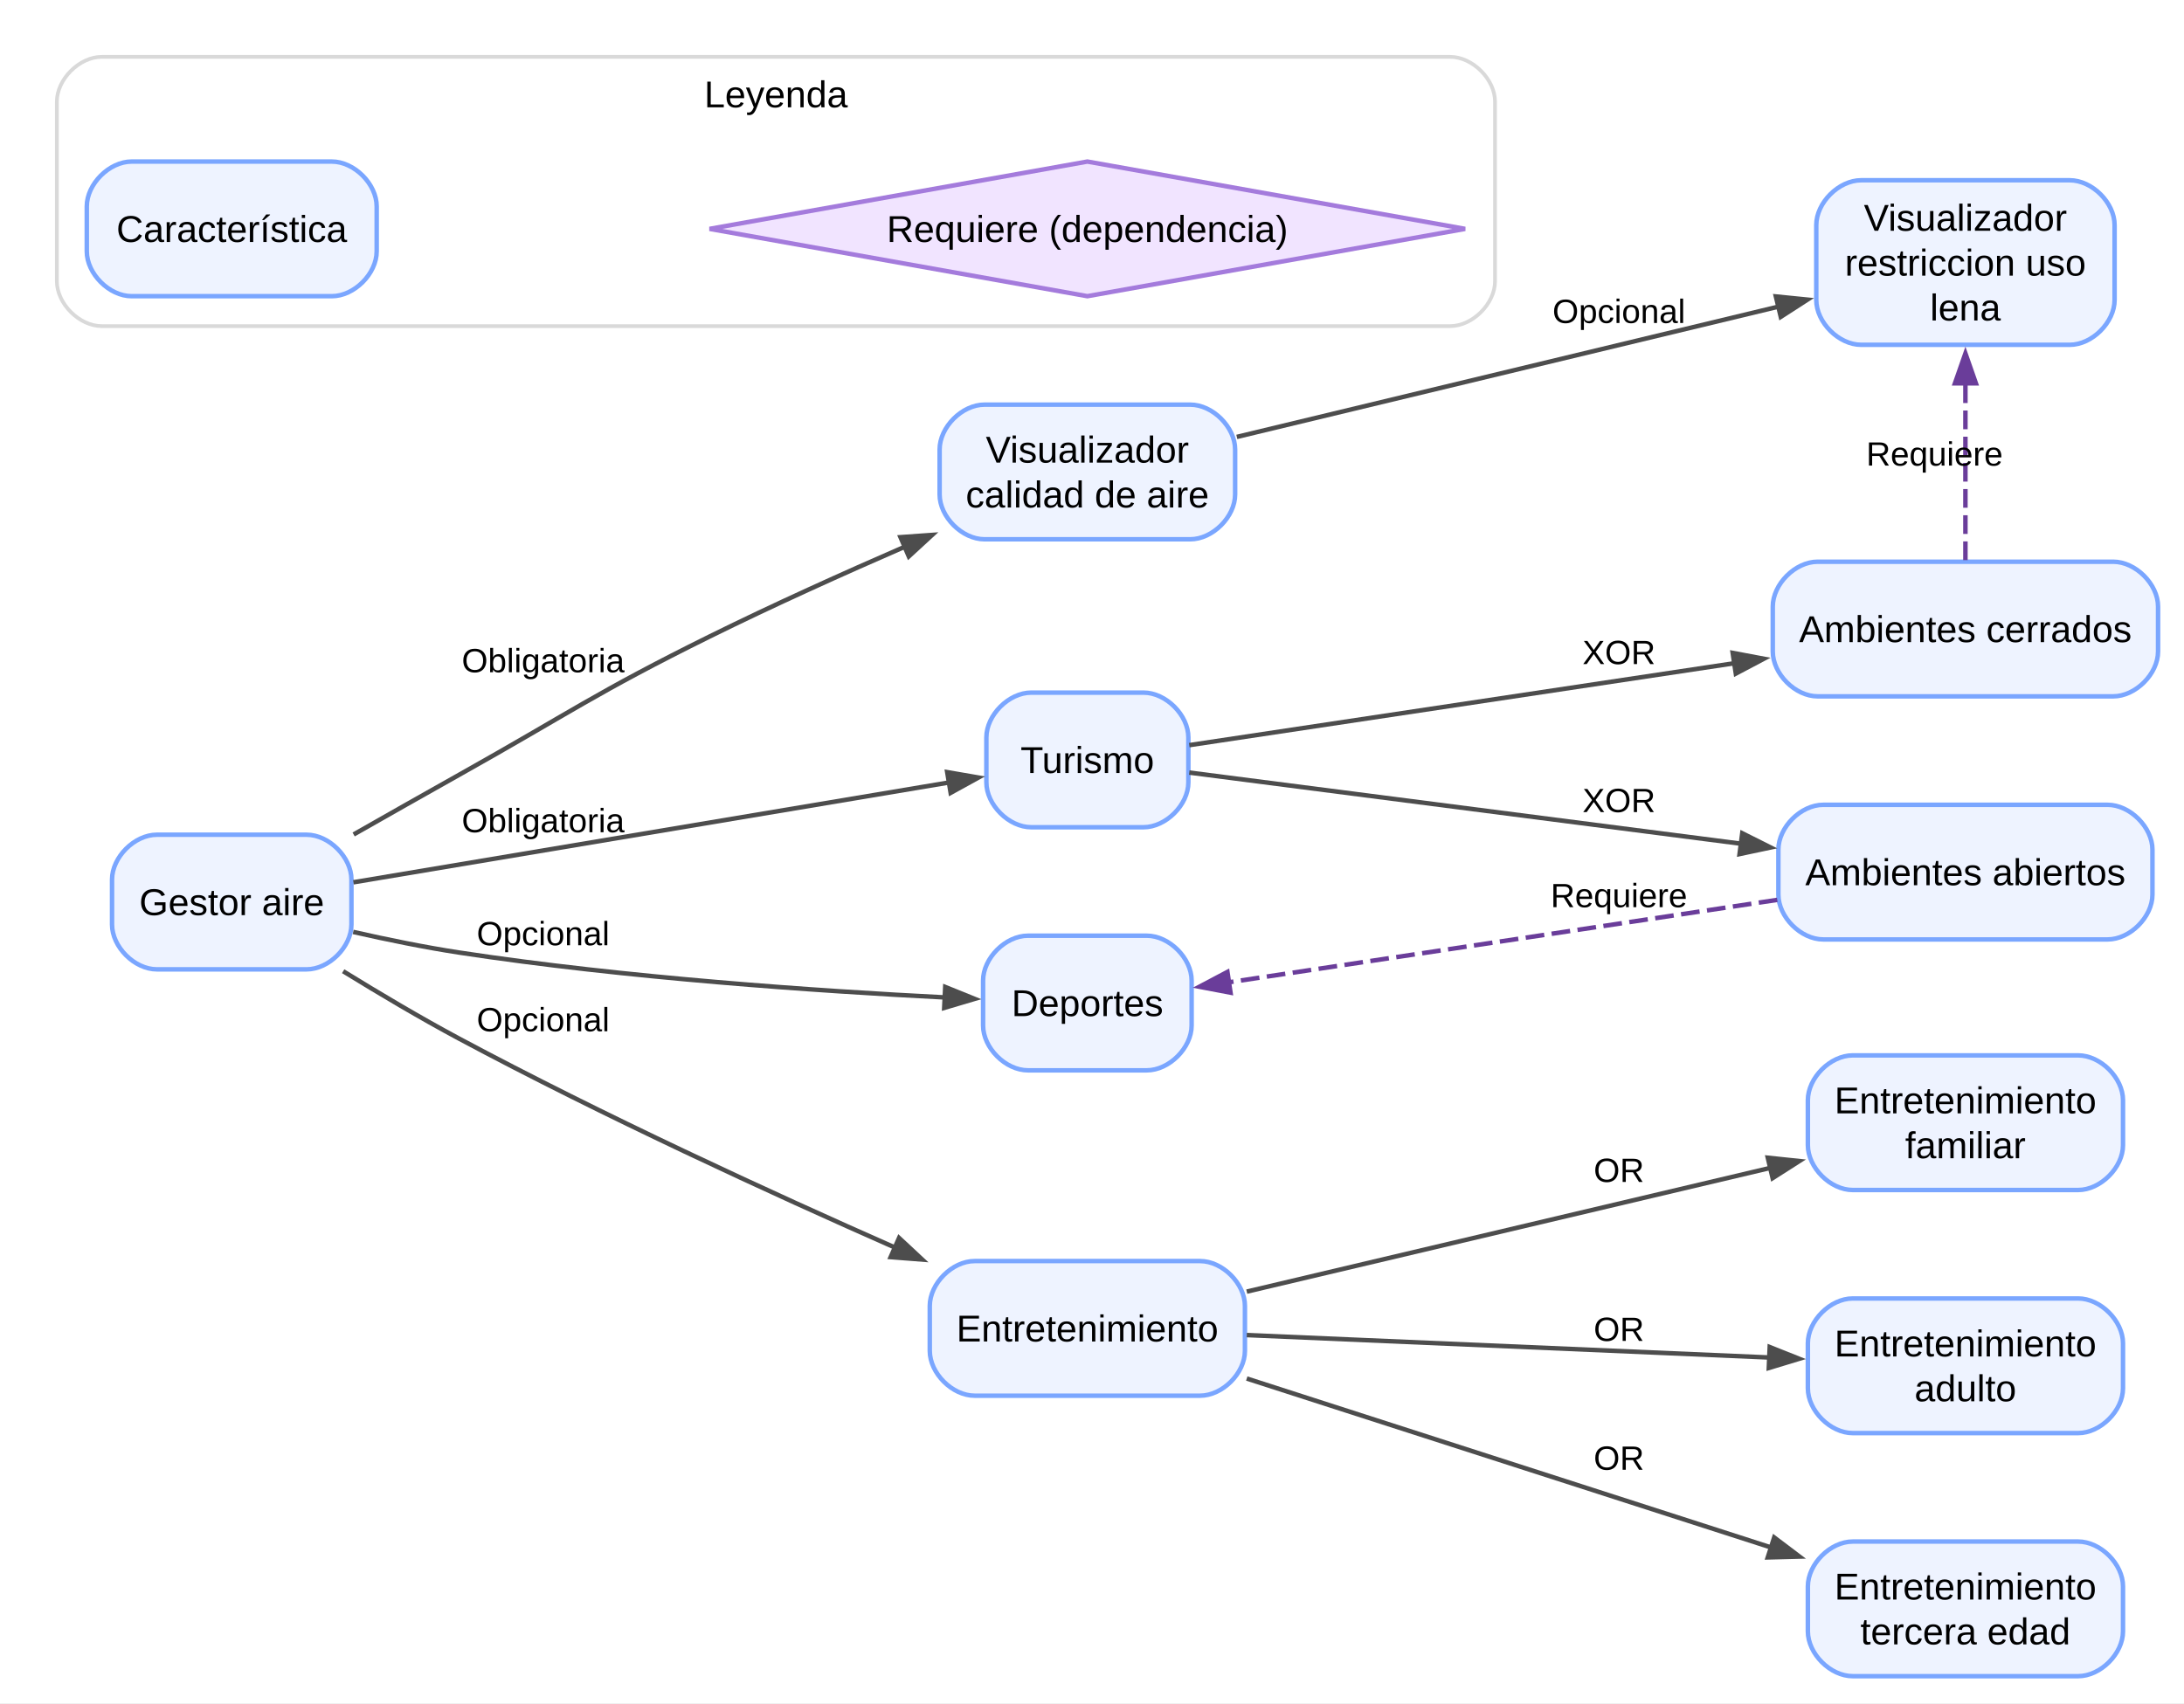
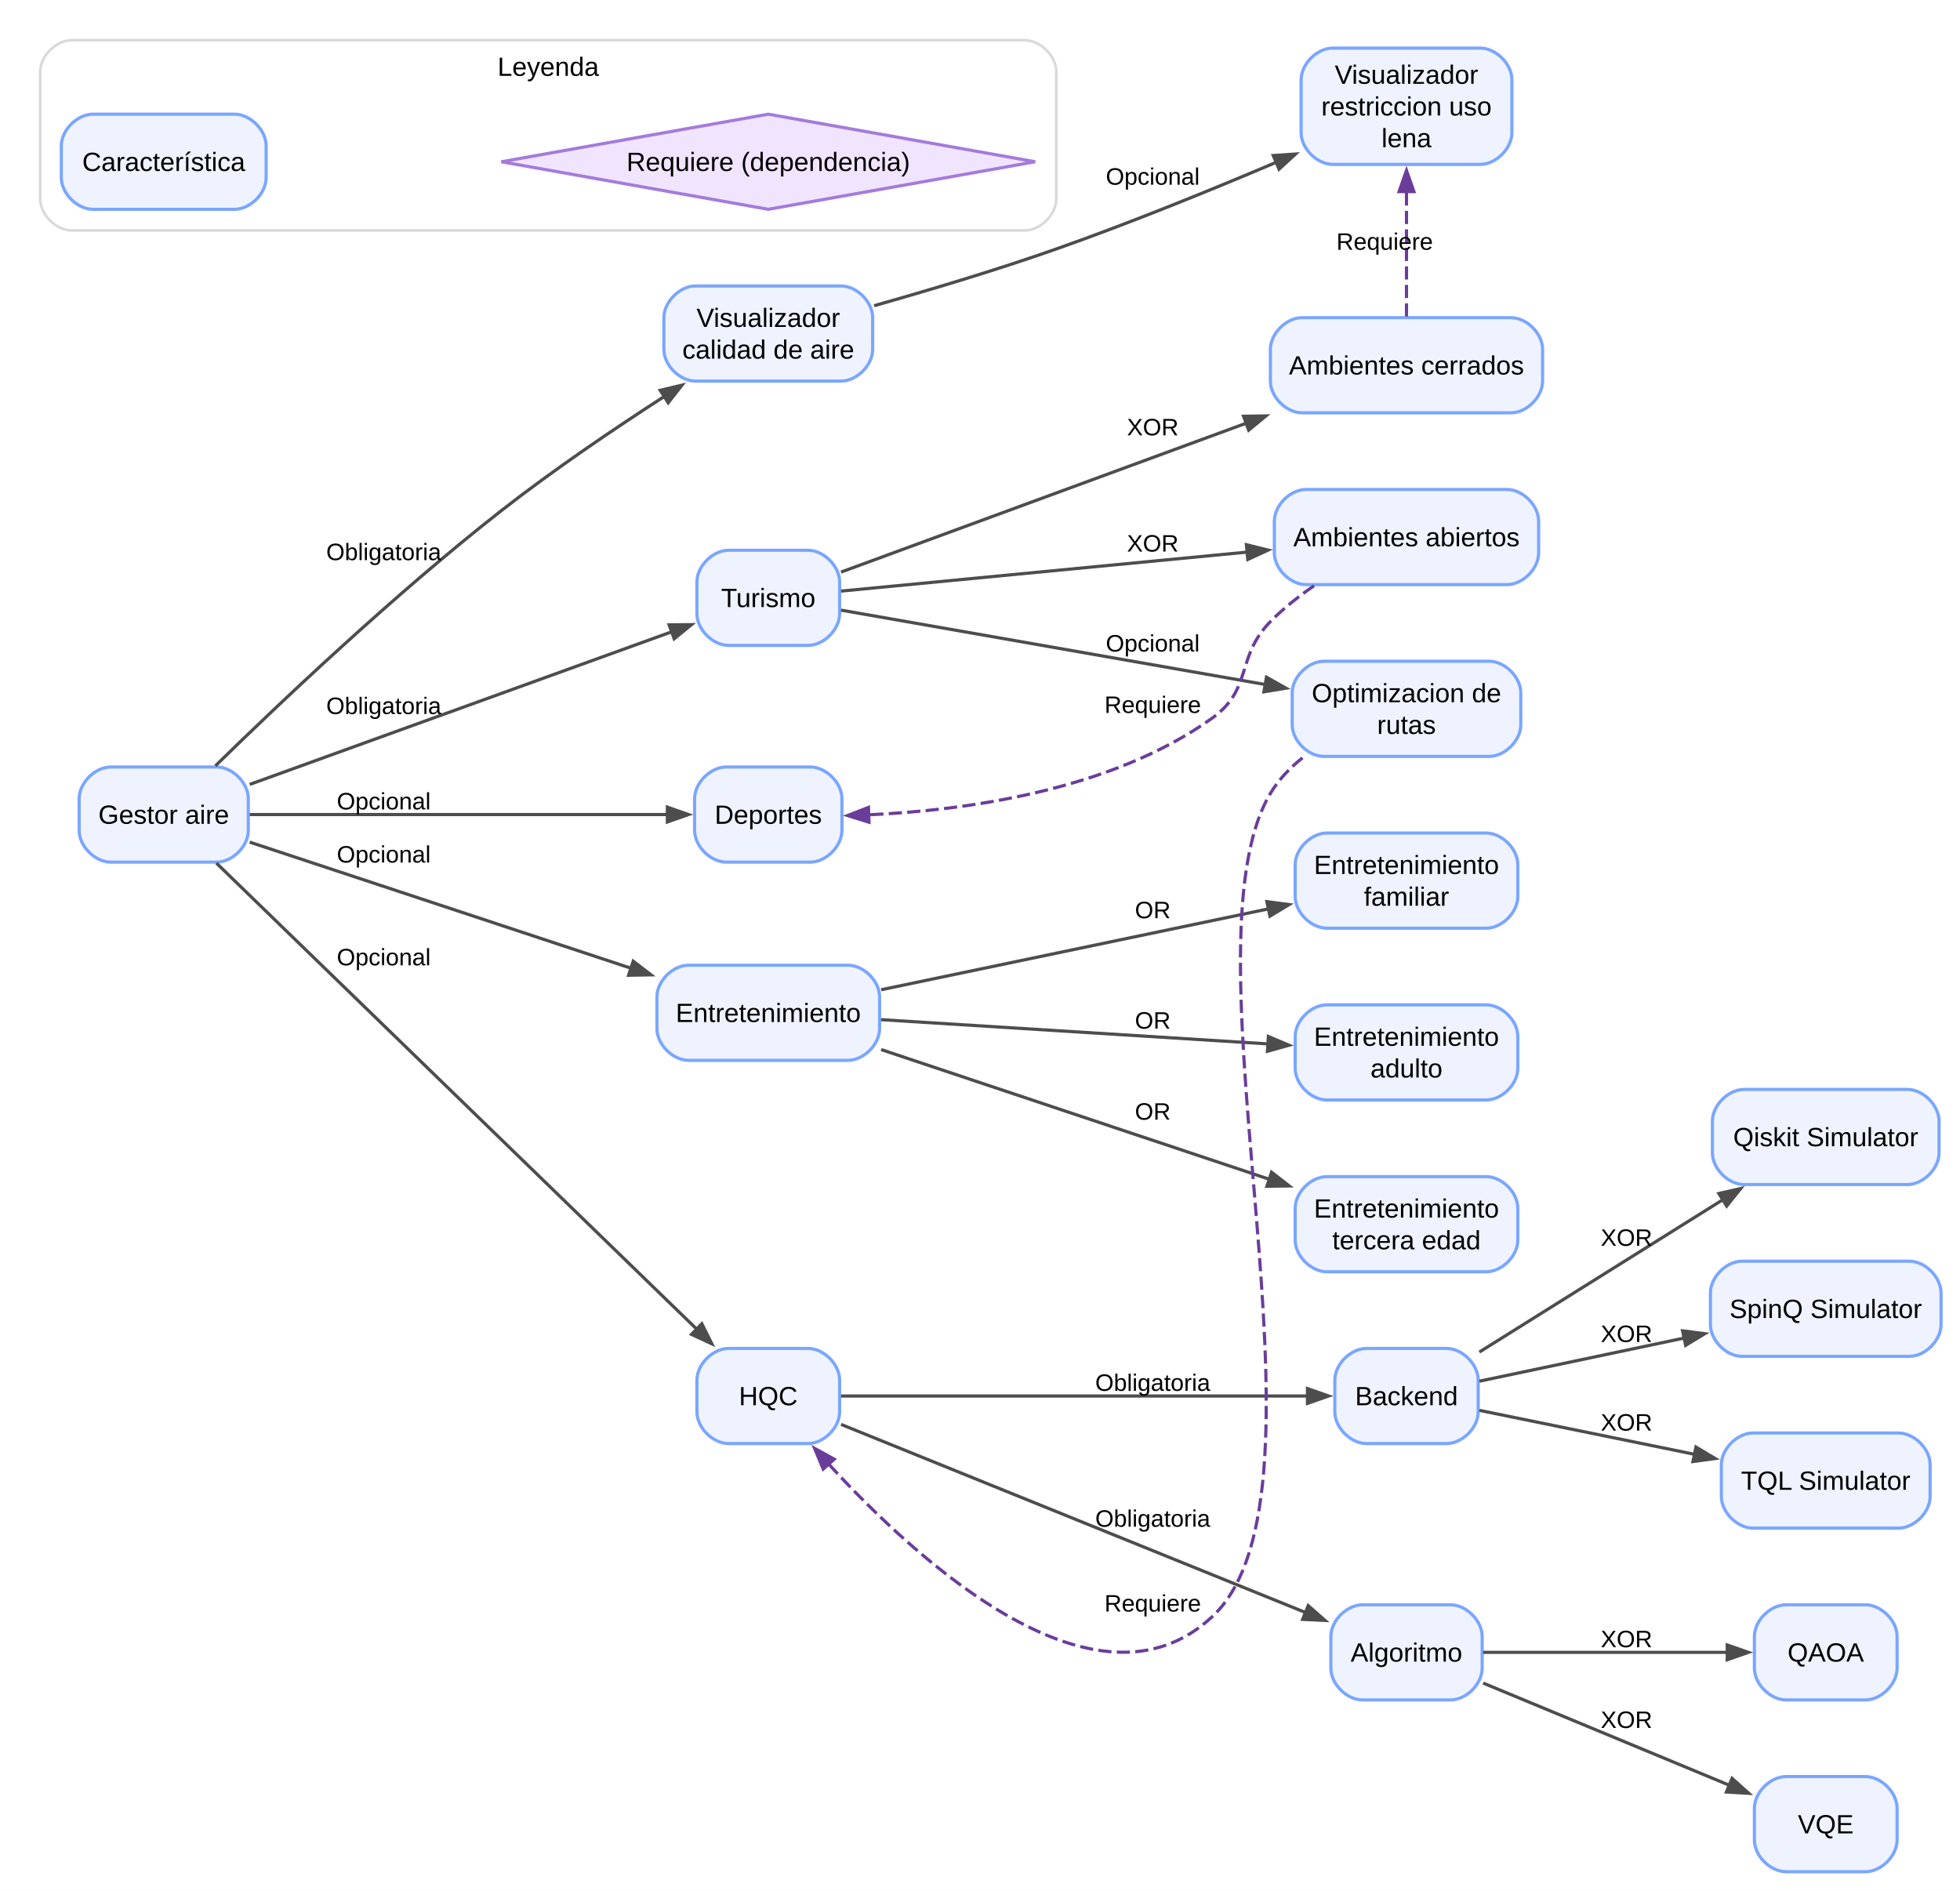
- <svg xmlns="http://www.w3.org/2000/svg" width="892pt" height="696pt" viewBox="0.00 0.00 892.00 696.00">
-   <g id="graph0" class="graph" transform="scale(1.52778 1.52778) rotate(0) translate(7.2 448.2)">
-     <polygon fill="white" stroke="none" points="-7.2,7.2 -7.2,-448.2 576.92,-448.2 576.92,7.2 -7.2,7.2" />
+ <svg xmlns="http://www.w3.org/2000/svg" width="1133pt" height="1093pt" viewBox="0.00 0.00 1133.00 1093.00">
+   <g id="graph0" class="graph" transform="scale(1.52778 1.52778) rotate(0) translate(7.2 708.2)">
+     <polygon fill="white" stroke="none" points="-7.2,7.2 -7.2,-708.2 734.42,-708.2 734.42,7.2 -7.2,7.2" />
    <g id="clust1" class="cluster">
-       <path fill="none" stroke="#d9d9d9" d="M20,-361C20,-361 380.47,-361 380.47,-361 386.47,-361 392.47,-367 392.47,-373 392.47,-373 392.47,-421 392.47,-421 392.47,-427 386.47,-433 380.47,-433 380.47,-433 20,-433 20,-433 14,-433 8,-427 8,-421 8,-421 8,-373 8,-373 8,-367 14,-361 20,-361" />
-       <text xml:space="preserve" text-anchor="middle" x="200.24" y="-419.5" font-family="Arial" font-size="10.00">Leyenda</text>
+       <path fill="none" stroke="#d9d9d9" d="M20,-621C20,-621 380.47,-621 380.47,-621 386.47,-621 392.47,-627 392.47,-633 392.47,-633 392.47,-681 392.47,-681 392.47,-687 386.47,-693 380.47,-693 380.47,-693 20,-693 20,-693 14,-693 8,-687 8,-681 8,-681 8,-633 8,-633 8,-627 14,-621 20,-621" />
+       <text xml:space="preserve" text-anchor="middle" x="200.24" y="-679.5" font-family="Arial" font-size="10.00">Leyenda</text>
    </g>
    <g id="node1" class="node">
-       <path fill="#eef3ff" stroke="#7aa6ff" stroke-width="1.2" d="M74.75,-225C74.75,-225 34.75,-225 34.75,-225 28.75,-225 22.75,-219 22.75,-213 22.75,-213 22.75,-201 22.75,-201 22.75,-195 28.75,-189 34.75,-189 34.75,-189 74.75,-189 74.75,-189 80.75,-189 86.75,-195 86.75,-201 86.75,-201 86.75,-213 86.75,-213 86.75,-219 80.75,-225 74.75,-225" />
-       <text xml:space="preserve" text-anchor="middle" x="54.75" y="-203.5" font-family="Arial" font-size="10.00">Gestor aire</text>
+       <path fill="#eef3ff" stroke="#7aa6ff" stroke-width="1.2" d="M74.75,-418C74.75,-418 34.75,-418 34.75,-418 28.75,-418 22.75,-412 22.75,-406 22.75,-406 22.75,-394 22.75,-394 22.75,-388 28.75,-382 34.75,-382 34.75,-382 74.75,-382 74.75,-382 80.75,-382 86.75,-388 86.75,-394 86.75,-394 86.75,-406 86.75,-406 86.75,-412 80.75,-418 74.75,-418" />
+       <text xml:space="preserve" text-anchor="middle" x="54.75" y="-396.5" font-family="Arial" font-size="10.00">Gestor aire</text>
    </g>
    <g id="node2" class="node">
-       <path fill="#eef3ff" stroke="#7aa6ff" stroke-width="1.2" d="M310.99,-340C310.99,-340 255.99,-340 255.99,-340 249.99,-340 243.99,-334 243.99,-328 243.99,-328 243.99,-316 243.99,-316 243.99,-310 249.99,-304 255.99,-304 255.99,-304 310.99,-304 310.99,-304 316.99,-304 322.99,-310 322.99,-316 322.99,-316 322.99,-328 322.99,-328 322.99,-334 316.99,-340 310.99,-340" />
-       <text xml:space="preserve" text-anchor="middle" x="283.49" y="-324.5" font-family="Arial" font-size="10.00">Visualizador</text>
-       <text xml:space="preserve" text-anchor="middle" x="283.49" y="-312.5" font-family="Arial" font-size="10.00">calidad de aire</text>
+       <path fill="#eef3ff" stroke="#7aa6ff" stroke-width="1.2" d="M310.99,-600C310.99,-600 255.99,-600 255.99,-600 249.99,-600 243.99,-594 243.99,-588 243.99,-588 243.99,-576 243.99,-576 243.99,-570 249.99,-564 255.99,-564 255.99,-564 310.99,-564 310.99,-564 316.99,-564 322.99,-570 322.99,-576 322.99,-576 322.99,-588 322.99,-588 322.99,-594 316.99,-600 310.99,-600" />
+       <text xml:space="preserve" text-anchor="middle" x="283.49" y="-584.5" font-family="Arial" font-size="10.00">Visualizador</text>
+       <text xml:space="preserve" text-anchor="middle" x="283.49" y="-572.5" font-family="Arial" font-size="10.00">calidad de aire</text>
    </g>
    <g id="edge1" class="edge">
-       <path fill="none" stroke="#4d4d4d" stroke-width="1.2" d="M87.34,-225.07C96.42,-230.24 106.34,-235.86 115.5,-241 145.17,-257.63 152.01,-262.91 182.5,-278 199.44,-286.38 218.33,-294.9 235.1,-302.19" />
-       <polygon fill="#4d4d4d" stroke="#4d4d4d" stroke-width="1.2" points="233.53,-304.56 241.99,-305.16 235.75,-299.42 233.53,-304.56" />
-       <text xml:space="preserve" text-anchor="middle" x="138" y="-268.45" font-family="Arial" font-size="9.00">Obligatoria</text>
+       <path fill="none" stroke="#4d4d4d" stroke-width="1.2" d="M74.31,-418.44C98.36,-441.95 142.01,-483.34 182.5,-515 202.14,-530.36 225.2,-545.96 244.22,-558.24" />
+       <polygon fill="#4d4d4d" stroke="#4d4d4d" stroke-width="1.2" points="242.6,-560.52 250.85,-562.48 245.62,-555.81 242.6,-560.52" />
+       <text xml:space="preserve" text-anchor="middle" x="138" y="-496.27" font-family="Arial" font-size="9.00">Obligatoria</text>
    </g>
    <g id="node4" class="node">
-       <path fill="#eef3ff" stroke="#7aa6ff" stroke-width="1.2" d="M298.49,-263C298.49,-263 268.49,-263 268.49,-263 262.49,-263 256.49,-257 256.49,-251 256.49,-251 256.49,-239 256.49,-239 256.49,-233 262.49,-227 268.49,-227 268.49,-227 298.49,-227 298.49,-227 304.49,-227 310.49,-233 310.49,-239 310.49,-239 310.49,-251 310.49,-251 310.49,-257 304.49,-263 298.49,-263" />
-       <text xml:space="preserve" text-anchor="middle" x="283.49" y="-241.5" font-family="Arial" font-size="10.00">Turismo</text>
+       <path fill="#eef3ff" stroke="#7aa6ff" stroke-width="1.2" d="M298.49,-500C298.49,-500 268.49,-500 268.49,-500 262.49,-500 256.49,-494 256.49,-488 256.49,-488 256.49,-476 256.49,-476 256.49,-470 262.49,-464 268.49,-464 268.49,-464 298.49,-464 298.49,-464 304.49,-464 310.49,-470 310.49,-476 310.49,-476 310.49,-488 310.49,-488 310.49,-494 304.49,-500 298.49,-500" />
+       <text xml:space="preserve" text-anchor="middle" x="283.49" y="-478.5" font-family="Arial" font-size="10.00">Turismo</text>
    </g>
    <g id="edge2" class="edge">
-       <path fill="none" stroke="#4d4d4d" stroke-width="1.2" d="M87.28,-212.28C129.13,-219.3 202.86,-231.66 246.74,-239.01" />
-       <polygon fill="#4d4d4d" stroke="#4d4d4d" stroke-width="1.2" points="246.02,-241.73 254.37,-240.29 246.94,-236.2 246.02,-241.73" />
-       <text xml:space="preserve" text-anchor="middle" x="138" y="-225.67" font-family="Arial" font-size="9.00">Obligatoria</text>
+       <path fill="none" stroke="#4d4d4d" stroke-width="1.2" d="M87.28,-411.4C129.22,-426.57 203.17,-453.32 247.02,-469.17" />
+       <polygon fill="#4d4d4d" stroke="#4d4d4d" stroke-width="1.2" points="245.98,-471.77 254.45,-471.86 247.88,-466.51 245.98,-471.77" />
+       <text xml:space="preserve" text-anchor="middle" x="138" y="-438.04" font-family="Arial" font-size="9.00">Obligatoria</text>
    </g>
    <g id="node7" class="node">
-       <path fill="#eef3ff" stroke="#7aa6ff" stroke-width="1.2" d="M299.36,-198C299.36,-198 267.61,-198 267.61,-198 261.61,-198 255.61,-192 255.61,-186 255.61,-186 255.61,-174 255.61,-174 255.61,-168 261.61,-162 267.61,-162 267.61,-162 299.36,-162 299.36,-162 305.36,-162 311.36,-168 311.36,-174 311.36,-174 311.36,-186 311.36,-186 311.36,-192 305.36,-198 299.36,-198" />
-       <text xml:space="preserve" text-anchor="middle" x="283.49" y="-176.5" font-family="Arial" font-size="10.00">Deportes</text>
+       <path fill="#eef3ff" stroke="#7aa6ff" stroke-width="1.2" d="M299.36,-418C299.36,-418 267.61,-418 267.61,-418 261.61,-418 255.61,-412 255.61,-406 255.61,-406 255.61,-394 255.61,-394 255.61,-388 261.61,-382 267.61,-382 267.61,-382 299.36,-382 299.36,-382 305.36,-382 311.36,-388 311.36,-394 311.36,-394 311.36,-406 311.36,-406 311.36,-412 305.36,-418 299.36,-418" />
+       <text xml:space="preserve" text-anchor="middle" x="283.49" y="-396.5" font-family="Arial" font-size="10.00">Deportes</text>
    </g>
    <g id="edge3" class="edge">
-       <path fill="none" stroke="#4d4d4d" stroke-width="1.2" d="M87.22,-199.01C96.3,-196.95 106.25,-194.91 115.5,-193.5 159.99,-186.71 211.7,-183.2 245.65,-181.48" />
-       <polygon fill="#4d4d4d" stroke="#4d4d4d" stroke-width="1.2" points="245.49,-184.29 253.35,-181.11 245.22,-178.7 245.49,-184.29" />
-       <text xml:space="preserve" text-anchor="middle" x="138" y="-195.45" font-family="Arial" font-size="9.00">Opcional</text>
+       <path fill="none" stroke="#4d4d4d" stroke-width="1.2" d="M87.28,-400C128.71,-400 201.36,-400 245.39,-400" />
+       <polygon fill="#4d4d4d" stroke="#4d4d4d" stroke-width="1.2" points="245.31,-402.8 253.31,-400 245.31,-397.2 245.31,-402.8" />
+       <text xml:space="preserve" text-anchor="middle" x="138" y="-401.95" font-family="Arial" font-size="9.00">Opcional</text>
    </g>
    <g id="node8" class="node">
-       <path fill="#eef3ff" stroke="#7aa6ff" stroke-width="1.2" d="M313.61,-111C313.61,-111 253.36,-111 253.36,-111 247.36,-111 241.36,-105 241.36,-99 241.36,-99 241.36,-87 241.36,-87 241.36,-81 247.36,-75 253.36,-75 253.36,-75 313.61,-75 313.61,-75 319.61,-75 325.61,-81 325.61,-87 325.61,-87 325.61,-99 325.61,-99 325.61,-105 319.61,-111 313.61,-111" />
-       <text xml:space="preserve" text-anchor="middle" x="283.49" y="-89.5" font-family="Arial" font-size="10.00">Entretenimiento</text>
+       <path fill="#eef3ff" stroke="#7aa6ff" stroke-width="1.2" d="M313.61,-343C313.61,-343 253.36,-343 253.36,-343 247.36,-343 241.36,-337 241.36,-331 241.36,-331 241.36,-319 241.36,-319 241.36,-313 247.36,-307 253.36,-307 253.36,-307 313.61,-307 313.61,-307 319.61,-307 325.61,-313 325.61,-319 325.61,-319 325.61,-331 325.61,-331 325.61,-337 319.61,-343 313.61,-343" />
+       <text xml:space="preserve" text-anchor="middle" x="283.49" y="-321.5" font-family="Arial" font-size="10.00">Entretenimiento</text>
    </g>
    <g id="edge4" class="edge">
-       <path fill="none" stroke="#4d4d4d" stroke-width="1.2" d="M84.54,-188.5C94.24,-182.52 105.21,-176.01 115.5,-170.5 153.91,-149.94 198.77,-129.3 232.31,-114.5" />
-       <polygon fill="#4d4d4d" stroke="#4d4d4d" stroke-width="1.2" points="233.15,-117.18 239.35,-111.4 230.9,-112.06 233.15,-117.18" />
-       <text xml:space="preserve" text-anchor="middle" x="138" y="-172.45" font-family="Arial" font-size="9.00">Opcional</text>
+       <path fill="none" stroke="#4d4d4d" stroke-width="1.2" d="M87.28,-389.57C124.65,-377.21 187.44,-356.44 231.7,-341.8" />
+       <polygon fill="#4d4d4d" stroke="#4d4d4d" stroke-width="1.2" points="232.4,-344.52 239.12,-339.35 230.64,-339.2 232.4,-344.52" />
+       <text xml:space="preserve" text-anchor="middle" x="138" y="-381.84" font-family="Arial" font-size="9.00">Opcional</text>
+     </g>
+     <g id="node12" class="node">
+       <path fill="#eef3ff" stroke="#7aa6ff" stroke-width="1.2" d="M298.49,-198C298.49,-198 268.49,-198 268.49,-198 262.49,-198 256.49,-192 256.49,-186 256.49,-186 256.49,-174 256.49,-174 256.49,-168 262.49,-162 268.49,-162 268.49,-162 298.49,-162 298.49,-162 304.49,-162 310.49,-168 310.49,-174 310.49,-174 310.49,-186 310.49,-186 310.49,-192 304.49,-198 298.49,-198" />
+       <text xml:space="preserve" text-anchor="middle" x="283.49" y="-176.5" font-family="Arial" font-size="10.00">HQC</text>
+     </g>
+     <g id="edge5" class="edge">
+       <path fill="none" stroke="#4d4d4d" stroke-width="1.2" d="M74.69,-381.62C115.2,-342.31 210.33,-250.02 256.47,-205.24" />
+       <polygon fill="#4d4d4d" stroke="#4d4d4d" stroke-width="1.2" points="258.35,-207.33 262.14,-199.75 254.45,-203.31 258.35,-207.33" />
+       <text xml:space="preserve" text-anchor="middle" x="138" y="-342.95" font-family="Arial" font-size="9.00">Opcional</text>
    </g>
    <g id="node3" class="node">
-       <path fill="#eef3ff" stroke="#7aa6ff" stroke-width="1.2" d="M546.1,-400C546.1,-400 490.35,-400 490.35,-400 484.35,-400 478.35,-394 478.35,-388 478.35,-388 478.35,-368 478.35,-368 478.35,-362 484.35,-356 490.35,-356 490.35,-356 546.1,-356 546.1,-356 552.1,-356 558.1,-362 558.1,-368 558.1,-368 558.1,-388 558.1,-388 558.1,-394 552.1,-400 546.1,-400" />
-       <text xml:space="preserve" text-anchor="middle" x="518.22" y="-386.5" font-family="Arial" font-size="10.00">Visualizador</text>
-       <text xml:space="preserve" text-anchor="middle" x="518.22" y="-374.5" font-family="Arial" font-size="10.00">restriccion uso</text>
-       <text xml:space="preserve" text-anchor="middle" x="518.22" y="-362.5" font-family="Arial" font-size="10.00">lena</text>
-     </g>
-     <g id="edge5" class="edge">
-       <path fill="none" stroke="#4d4d4d" stroke-width="1.2" d="M323.44,-331.37C363.26,-340.95 425.22,-355.86 468.32,-366.23" />
-       <polygon fill="#4d4d4d" stroke="#4d4d4d" stroke-width="1.2" points="467.55,-368.93 475.99,-368.08 468.86,-363.48 467.55,-368.93" />
-       <text xml:space="preserve" text-anchor="middle" x="425.6" y="-361.84" font-family="Arial" font-size="9.00">Opcional</text>
+       <path fill="#eef3ff" stroke="#7aa6ff" stroke-width="1.2" d="M552.85,-690C552.85,-690 497.1,-690 497.1,-690 491.1,-690 485.1,-684 485.1,-678 485.1,-678 485.1,-658 485.1,-658 485.1,-652 491.1,-646 497.1,-646 497.1,-646 552.85,-646 552.85,-646 558.85,-646 564.85,-652 564.85,-658 564.85,-658 564.85,-678 564.85,-678 564.85,-684 558.85,-690 552.85,-690" />
+       <text xml:space="preserve" text-anchor="middle" x="524.97" y="-676.5" font-family="Arial" font-size="10.00">Visualizador</text>
+       <text xml:space="preserve" text-anchor="middle" x="524.97" y="-664.5" font-family="Arial" font-size="10.00">restriccion uso</text>
+       <text xml:space="preserve" text-anchor="middle" x="524.97" y="-652.5" font-family="Arial" font-size="10.00">lena</text>
+     </g>
+     <g id="edge6" class="edge">
+       <path fill="none" stroke="#4d4d4d" stroke-width="1.2" d="M323.53,-592.53C344.19,-598.37 369.88,-606.04 392.47,-614 420.46,-623.86 451.17,-636.37 475.86,-646.87" />
+       <polygon fill="#4d4d4d" stroke="#4d4d4d" stroke-width="1.2" points="474.55,-649.35 483,-649.92 476.75,-644.2 474.55,-649.35" />
+       <text xml:space="preserve" text-anchor="middle" x="428.97" y="-638.32" font-family="Arial" font-size="9.00">Opcional</text>
    </g>
    <g id="node5" class="node">
-       <path fill="#eef3ff" stroke="#7aa6ff" stroke-width="1.2" d="M557.72,-298C557.72,-298 478.72,-298 478.72,-298 472.72,-298 466.72,-292 466.72,-286 466.72,-286 466.72,-274 466.72,-274 466.72,-268 472.72,-262 478.72,-262 478.72,-262 557.72,-262 557.72,-262 563.72,-262 569.72,-268 569.72,-274 569.72,-274 569.72,-286 569.72,-286 569.72,-292 563.72,-298 557.72,-298" />
-       <text xml:space="preserve" text-anchor="middle" x="518.22" y="-276.5" font-family="Arial" font-size="10.00">Ambientes cerrados</text>
-     </g>
-     <g id="edge6" class="edge">
-       <path fill="none" stroke="#4d4d4d" stroke-width="1.2" d="M310.73,-248.95C345.88,-254.23 409.28,-263.77 456.59,-270.88" />
-       <polygon fill="#4d4d4d" stroke="#4d4d4d" stroke-width="1.2" points="456,-273.62 464.33,-272.05 456.84,-268.09 456,-273.62" />
-       <text xml:space="preserve" text-anchor="middle" x="425.6" y="-270.63" font-family="Arial" font-size="9.00">XOR</text>
+       <path fill="#eef3ff" stroke="#7aa6ff" stroke-width="1.2" d="M564.47,-588C564.47,-588 485.47,-588 485.47,-588 479.47,-588 473.47,-582 473.47,-576 473.47,-576 473.47,-564 473.47,-564 473.47,-558 479.47,-552 485.47,-552 485.47,-552 564.47,-552 564.47,-552 570.47,-552 576.47,-558 576.47,-564 576.47,-564 576.47,-576 576.47,-576 576.47,-582 570.47,-588 564.47,-588" />
+       <text xml:space="preserve" text-anchor="middle" x="524.97" y="-566.5" font-family="Arial" font-size="10.00">Ambientes cerrados</text>
+     </g>
+     <g id="edge7" class="edge">
+       <path fill="none" stroke="#4d4d4d" stroke-width="1.2" d="M311.03,-491.75C347.83,-505.28 415.37,-530.09 464.55,-548.16" />
+       <polygon fill="#4d4d4d" stroke="#4d4d4d" stroke-width="1.2" points="463.32,-550.7 471.8,-550.83 465.26,-545.44 463.32,-550.7" />
+       <text xml:space="preserve" text-anchor="middle" x="428.97" y="-543.49" font-family="Arial" font-size="9.00">XOR</text>
    </g>
    <g id="node6" class="node">
-       <path fill="#eef3ff" stroke="#7aa6ff" stroke-width="1.2" d="M556.22,-233C556.22,-233 480.22,-233 480.22,-233 474.22,-233 468.22,-227 468.22,-221 468.22,-221 468.22,-209 468.22,-209 468.22,-203 474.22,-197 480.22,-197 480.22,-197 556.22,-197 556.22,-197 562.22,-197 568.22,-203 568.22,-209 568.22,-209 568.22,-221 568.22,-221 568.22,-227 562.22,-233 556.22,-233" />
-       <text xml:space="preserve" text-anchor="middle" x="518.22" y="-211.5" font-family="Arial" font-size="10.00">Ambientes abiertos</text>
-     </g>
-     <g id="edge7" class="edge">
-       <path fill="none" stroke="#4d4d4d" stroke-width="1.2" d="M310.73,-241.62C346.32,-237.03 410.89,-228.71 458.38,-222.58" />
-       <polygon fill="#4d4d4d" stroke="#4d4d4d" stroke-width="1.2" points="458.56,-225.39 466.14,-221.59 457.84,-219.83 458.56,-225.39" />
-       <text xml:space="preserve" text-anchor="middle" x="425.6" y="-231.05" font-family="Arial" font-size="9.00">XOR</text>
+       <path fill="#eef3ff" stroke="#7aa6ff" stroke-width="1.2" d="M562.97,-523C562.97,-523 486.97,-523 486.97,-523 480.97,-523 474.97,-517 474.97,-511 474.97,-511 474.97,-499 474.97,-499 474.97,-493 480.97,-487 486.97,-487 486.97,-487 562.97,-487 562.97,-487 568.97,-487 574.97,-493 574.97,-499 574.97,-499 574.97,-511 574.97,-511 574.97,-517 568.97,-523 562.97,-523" />
+       <text xml:space="preserve" text-anchor="middle" x="524.97" y="-501.5" font-family="Arial" font-size="10.00">Ambientes abiertos</text>
    </g>
    <g id="edge8" class="edge">
-       <path fill="none" stroke="#6a3d9a" stroke-width="1.2" stroke-dasharray="5,2" d="M518.22,-298.43C518.22,-311.84 518.22,-330.33 518.22,-346.11" />
-       <polygon fill="#6a3d9a" stroke="#6a3d9a" stroke-width="1.2" points="515.42,-345.7 518.22,-353.7 521.02,-345.7 515.42,-345.7" />
-       <text xml:space="preserve" text-anchor="middle" x="509.97" y="-323.7" font-family="Arial" font-size="9.00">Requiere</text>
+       <path fill="none" stroke="#4d4d4d" stroke-width="1.2" d="M311.03,-484.55C347.91,-488.09 415.65,-494.6 464.85,-499.32" />
+       <polygon fill="#4d4d4d" stroke="#4d4d4d" stroke-width="1.2" points="464.39,-502.09 472.62,-500.07 464.92,-496.52 464.39,-502.09" />
+       <text xml:space="preserve" text-anchor="middle" x="428.97" y="-499.51" font-family="Arial" font-size="9.00">XOR</text>
+     </g>
+     <g id="node20" class="node">
+       <path fill="#eef3ff" stroke="#7aa6ff" stroke-width="1.2" d="M556.22,-458C556.22,-458 493.72,-458 493.72,-458 487.72,-458 481.72,-452 481.72,-446 481.72,-446 481.72,-434 481.72,-434 481.72,-428 487.72,-422 493.72,-422 493.72,-422 556.22,-422 556.22,-422 562.22,-422 568.22,-428 568.22,-434 568.22,-434 568.22,-446 568.22,-446 568.22,-452 562.22,-458 556.22,-458" />
+       <text xml:space="preserve" text-anchor="middle" x="524.97" y="-442.5" font-family="Arial" font-size="10.00">Optimizacion de</text>
+       <text xml:space="preserve" text-anchor="middle" x="524.97" y="-430.5" font-family="Arial" font-size="10.00">rutas</text>
    </g>
    <g id="edge9" class="edge">
-       <path fill="none" stroke="#6a3d9a" stroke-width="1.2" stroke-dasharray="5,2" d="M467.92,-207.58C424.01,-200.98 360.75,-191.47 321.17,-185.52" />
-       <polygon fill="#6a3d9a" stroke="#6a3d9a" stroke-width="1.2" points="321.76,-182.77 313.44,-184.35 320.93,-188.31 321.76,-182.77" />
-       <text xml:space="preserve" text-anchor="middle" x="425.6" y="-205.63" font-family="Arial" font-size="9.00">Requiere</text>
+       <path fill="none" stroke="#4d4d4d" stroke-width="1.2" d="M311.03,-477.34C349.62,-470.58 422.01,-457.88 471.58,-449.19" />
+       <polygon fill="#4d4d4d" stroke="#4d4d4d" stroke-width="1.2" points="471.99,-451.96 479.38,-447.82 471.02,-446.44 471.99,-451.96" />
+       <text xml:space="preserve" text-anchor="middle" x="428.97" y="-461.69" font-family="Arial" font-size="9.00">Opcional</text>
+     </g>
+     <g id="edge10" class="edge">
+       <path fill="none" stroke="#6a3d9a" stroke-width="1.2" stroke-dasharray="5,2" d="M524.97,-588.43C524.97,-601.84 524.97,-620.33 524.97,-636.11" />
+       <polygon fill="#6a3d9a" stroke="#6a3d9a" stroke-width="1.2" points="522.17,-635.7 524.97,-643.7 527.77,-635.7 522.17,-635.7" />
+       <text xml:space="preserve" text-anchor="middle" x="516.72" y="-613.7" font-family="Arial" font-size="9.00">Requiere</text>
+     </g>
+     <g id="edge11" class="edge">
+       <path fill="none" stroke="#6a3d9a" stroke-width="1.2" stroke-dasharray="5,2" d="M489.99,-486.56C484.11,-482.53 478.34,-477.97 473.47,-473 460.23,-459.46 466.87,-447.53 451.47,-436.5 413,-408.93 357.64,-401.55 321.38,-399.9" />
+       <polygon fill="#6a3d9a" stroke="#6a3d9a" stroke-width="1.2" points="321.59,-397.1 313.5,-399.63 321.4,-402.7 321.59,-397.1" />
+       <text xml:space="preserve" text-anchor="middle" x="428.97" y="-438.45" font-family="Arial" font-size="9.00">Requiere</text>
    </g>
    <g id="node9" class="node">
-       <path fill="#eef3ff" stroke="#7aa6ff" stroke-width="1.2" d="M548.35,-166C548.35,-166 488.1,-166 488.1,-166 482.1,-166 476.1,-160 476.1,-154 476.1,-154 476.1,-142 476.1,-142 476.1,-136 482.1,-130 488.1,-130 488.1,-130 548.35,-130 548.35,-130 554.35,-130 560.35,-136 560.35,-142 560.35,-142 560.35,-154 560.35,-154 560.35,-160 554.35,-166 548.35,-166" />
-       <text xml:space="preserve" text-anchor="middle" x="518.22" y="-150.5" font-family="Arial" font-size="10.00">Entretenimiento</text>
-       <text xml:space="preserve" text-anchor="middle" x="518.22" y="-138.5" font-family="Arial" font-size="10.00">familiar</text>
-     </g>
-     <g id="edge10" class="edge">
-       <path fill="none" stroke="#4d4d4d" stroke-width="1.2" d="M326.1,-102.83C365.28,-112.09 424.06,-125.98 466.09,-135.92" />
-       <polygon fill="#4d4d4d" stroke="#4d4d4d" stroke-width="1.2" points="465.39,-138.63 473.82,-137.74 466.68,-133.18 465.39,-138.63" />
-       <text xml:space="preserve" text-anchor="middle" x="425.6" y="-132.16" font-family="Arial" font-size="9.00">OR</text>
+       <path fill="#eef3ff" stroke="#7aa6ff" stroke-width="1.2" d="M555.1,-393C555.1,-393 494.85,-393 494.85,-393 488.85,-393 482.85,-387 482.85,-381 482.85,-381 482.85,-369 482.85,-369 482.85,-363 488.85,-357 494.85,-357 494.85,-357 555.1,-357 555.1,-357 561.1,-357 567.1,-363 567.1,-369 567.1,-369 567.1,-381 567.1,-381 567.1,-387 561.1,-393 555.1,-393" />
+       <text xml:space="preserve" text-anchor="middle" x="524.97" y="-377.5" font-family="Arial" font-size="10.00">Entretenimiento</text>
+       <text xml:space="preserve" text-anchor="middle" x="524.97" y="-365.5" font-family="Arial" font-size="10.00">familiar</text>
+     </g>
+     <g id="edge12" class="edge">
+       <path fill="none" stroke="#4d4d4d" stroke-width="1.2" d="M326.2,-333.71C366.94,-342.22 429.03,-355.18 472.75,-364.31" />
+       <polygon fill="#4d4d4d" stroke="#4d4d4d" stroke-width="1.2" points="472.15,-367.04 480.56,-365.94 473.3,-361.56 472.15,-367.04" />
+       <text xml:space="preserve" text-anchor="middle" x="428.97" y="-360.78" font-family="Arial" font-size="9.00">OR</text>
    </g>
    <g id="node10" class="node">
-       <path fill="#eef3ff" stroke="#7aa6ff" stroke-width="1.2" d="M548.35,-101C548.35,-101 488.1,-101 488.1,-101 482.1,-101 476.1,-95 476.1,-89 476.1,-89 476.1,-77 476.1,-77 476.1,-71 482.1,-65 488.1,-65 488.1,-65 548.35,-65 548.35,-65 554.35,-65 560.35,-71 560.35,-77 560.35,-77 560.35,-89 560.35,-89 560.35,-95 554.35,-101 548.35,-101" />
-       <text xml:space="preserve" text-anchor="middle" x="518.22" y="-85.5" font-family="Arial" font-size="10.00">Entretenimiento</text>
-       <text xml:space="preserve" text-anchor="middle" x="518.22" y="-73.5" font-family="Arial" font-size="10.00">adulto</text>
-     </g>
-     <g id="edge11" class="edge">
-       <path fill="none" stroke="#4d4d4d" stroke-width="1.2" d="M326.1,-91.21C365.19,-89.53 423.82,-87.01 465.82,-85.21" />
-       <polygon fill="#4d4d4d" stroke="#4d4d4d" stroke-width="1.2" points="465.9,-88.01 473.77,-84.87 465.66,-82.41 465.9,-88.01" />
-       <text xml:space="preserve" text-anchor="middle" x="425.6" y="-89.65" font-family="Arial" font-size="9.00">OR</text>
+       <path fill="#eef3ff" stroke="#7aa6ff" stroke-width="1.2" d="M555.1,-328C555.1,-328 494.85,-328 494.85,-328 488.85,-328 482.85,-322 482.85,-316 482.85,-316 482.85,-304 482.85,-304 482.85,-298 488.85,-292 494.85,-292 494.85,-292 555.1,-292 555.1,-292 561.1,-292 567.1,-298 567.1,-304 567.1,-304 567.1,-316 567.1,-316 567.1,-322 561.1,-328 555.1,-328" />
+       <text xml:space="preserve" text-anchor="middle" x="524.97" y="-312.5" font-family="Arial" font-size="10.00">Entretenimiento</text>
+       <text xml:space="preserve" text-anchor="middle" x="524.97" y="-300.5" font-family="Arial" font-size="10.00">adulto</text>
+     </g>
+     <g id="edge13" class="edge">
+       <path fill="none" stroke="#4d4d4d" stroke-width="1.2" d="M326.2,-322.39C366.94,-319.84 429.03,-315.95 472.75,-313.21" />
+       <polygon fill="#4d4d4d" stroke="#4d4d4d" stroke-width="1.2" points="472.71,-316.02 480.52,-312.72 472.36,-310.43 472.71,-316.02" />
+       <text xml:space="preserve" text-anchor="middle" x="428.97" y="-319" font-family="Arial" font-size="9.00">OR</text>
    </g>
    <g id="node11" class="node">
-       <path fill="#eef3ff" stroke="#7aa6ff" stroke-width="1.2" d="M548.35,-36C548.35,-36 488.1,-36 488.1,-36 482.1,-36 476.1,-30 476.1,-24 476.1,-24 476.1,-12 476.1,-12 476.1,-6 482.1,0 488.1,0 488.1,0 548.35,0 548.35,0 554.35,0 560.35,-6 560.35,-12 560.35,-12 560.35,-24 560.35,-24 560.35,-30 554.35,-36 548.35,-36" />
-       <text xml:space="preserve" text-anchor="middle" x="518.22" y="-20.5" font-family="Arial" font-size="10.00">Entretenimiento</text>
-       <text xml:space="preserve" text-anchor="middle" x="518.22" y="-8.5" font-family="Arial" font-size="10.00">tercera edad</text>
-     </g>
-     <g id="edge12" class="edge">
-       <path fill="none" stroke="#4d4d4d" stroke-width="1.2" d="M326.1,-79.59C365.36,-66.94 424.31,-47.94 466.35,-34.39" />
-       <polygon fill="#4d4d4d" stroke="#4d4d4d" stroke-width="1.2" points="467.1,-37.09 473.86,-31.98 465.38,-31.76 467.1,-37.09" />
-       <text xml:space="preserve" text-anchor="middle" x="425.6" y="-55.2" font-family="Arial" font-size="9.00">OR</text>
-     </g>
-     <g id="node12" class="node">
-       <path fill="#eef3ff" stroke="#7aa6ff" stroke-width="1.2" d="M81.5,-405C81.5,-405 28,-405 28,-405 22,-405 16,-399 16,-393 16,-393 16,-381 16,-381 16,-375 22,-369 28,-369 28,-369 81.5,-369 81.5,-369 87.5,-369 93.5,-375 93.5,-381 93.5,-381 93.5,-393 93.5,-393 93.5,-399 87.5,-405 81.5,-405" />
-       <text xml:space="preserve" text-anchor="middle" x="54.75" y="-383.5" font-family="Arial" font-size="10.00">Característica</text>
+       <path fill="#eef3ff" stroke="#7aa6ff" stroke-width="1.2" d="M555.1,-263C555.1,-263 494.85,-263 494.85,-263 488.85,-263 482.85,-257 482.85,-251 482.85,-251 482.85,-239 482.85,-239 482.85,-233 488.85,-227 494.85,-227 494.85,-227 555.1,-227 555.1,-227 561.1,-227 567.1,-233 567.1,-239 567.1,-239 567.1,-251 567.1,-251 567.1,-257 561.1,-263 555.1,-263" />
+       <text xml:space="preserve" text-anchor="middle" x="524.97" y="-247.5" font-family="Arial" font-size="10.00">Entretenimiento</text>
+       <text xml:space="preserve" text-anchor="middle" x="524.97" y="-235.5" font-family="Arial" font-size="10.00">tercera edad</text>
+     </g>
+     <g id="edge14" class="edge">
+       <path fill="none" stroke="#4d4d4d" stroke-width="1.2" d="M326.2,-311.07C367.12,-297.4 429.55,-276.54 473.3,-261.93" />
+       <polygon fill="#4d4d4d" stroke="#4d4d4d" stroke-width="1.2" points="473.91,-264.68 480.61,-259.48 472.14,-259.36 473.91,-264.68" />
+       <text xml:space="preserve" text-anchor="middle" x="428.97" y="-284.55" font-family="Arial" font-size="9.00">OR</text>
    </g>
    <g id="node13" class="node">
-       <polygon fill="#f1e4ff" stroke="#a47bdc" stroke-width="1.2" points="283.49,-405 182.5,-387 283.49,-369 384.47,-387 283.49,-405" />
-       <text xml:space="preserve" text-anchor="middle" x="283.49" y="-383.5" font-family="Arial" font-size="10.00">Requiere (dependencia)</text>
+       <path fill="#eef3ff" stroke="#7aa6ff" stroke-width="1.2" d="M540.1,-198C540.1,-198 509.85,-198 509.85,-198 503.85,-198 497.85,-192 497.85,-186 497.85,-186 497.85,-174 497.85,-174 497.85,-168 503.85,-162 509.85,-162 509.85,-162 540.1,-162 540.1,-162 546.1,-162 552.1,-168 552.1,-174 552.1,-174 552.1,-186 552.1,-186 552.1,-192 546.1,-198 540.1,-198" />
+       <text xml:space="preserve" text-anchor="middle" x="524.97" y="-176.5" font-family="Arial" font-size="10.00">Backend</text>
+     </g>
+     <g id="edge15" class="edge">
+       <path fill="none" stroke="#4d4d4d" stroke-width="1.2" d="M311.03,-180C354.01,-180 438.91,-180 487.52,-180" />
+       <polygon fill="#4d4d4d" stroke="#4d4d4d" stroke-width="1.2" points="487.5,-182.8 495.5,-180 487.5,-177.2 487.5,-182.8" />
+       <text xml:space="preserve" text-anchor="middle" x="428.97" y="-181.95" font-family="Arial" font-size="9.00">Obligatoria</text>
+     </g>
+     <g id="node14" class="node">
+       <path fill="#eef3ff" stroke="#7aa6ff" stroke-width="1.2" d="M541.6,-101C541.6,-101 508.35,-101 508.35,-101 502.35,-101 496.35,-95 496.35,-89 496.35,-89 496.35,-77 496.35,-77 496.35,-71 502.35,-65 508.35,-65 508.35,-65 541.6,-65 541.6,-65 547.6,-65 553.6,-71 553.6,-77 553.6,-77 553.6,-89 553.6,-89 553.6,-95 547.6,-101 541.6,-101" />
+       <text xml:space="preserve" text-anchor="middle" x="524.97" y="-79.5" font-family="Arial" font-size="10.00">Algoritmo</text>
+     </g>
+     <g id="edge16" class="edge">
+       <path fill="none" stroke="#4d4d4d" stroke-width="1.2" d="M311.03,-169.25C353.82,-151.92 438.16,-117.76 486.88,-98.03" />
+       <polygon fill="#4d4d4d" stroke="#4d4d4d" stroke-width="1.2" points="487.78,-100.68 494.15,-95.08 485.68,-95.49 487.78,-100.68" />
+       <text xml:space="preserve" text-anchor="middle" x="428.97" y="-130.54" font-family="Arial" font-size="9.00">Obligatoria</text>
+     </g>
+     <g id="node15" class="node">
+       <path fill="#eef3ff" stroke="#7aa6ff" stroke-width="1.2" d="M714.47,-296C714.47,-296 652.72,-296 652.72,-296 646.72,-296 640.72,-290 640.72,-284 640.72,-284 640.72,-272 640.72,-272 640.72,-266 646.72,-260 652.72,-260 652.72,-260 714.47,-260 714.47,-260 720.47,-260 726.47,-266 726.47,-272 726.47,-272 726.47,-284 726.47,-284 726.47,-290 720.47,-296 714.47,-296" />
+       <text xml:space="preserve" text-anchor="middle" x="683.6" y="-274.5" font-family="Arial" font-size="10.00">Qiskit Simulator</text>
+     </g>
+     <g id="edge17" class="edge">
+       <path fill="none" stroke="#4d4d4d" stroke-width="1.2" d="M552.54,-196.62C577.88,-212.48 616.31,-236.52 644.83,-254.37" />
+       <polygon fill="#4d4d4d" stroke="#4d4d4d" stroke-width="1.2" points="643.15,-256.62 651.42,-258.49 646.12,-251.87 643.15,-256.62" />
+       <text xml:space="preserve" text-anchor="middle" x="608.22" y="-236.82" font-family="Arial" font-size="9.00">XOR</text>
+     </g>
+     <g id="node16" class="node">
+       <path fill="#eef3ff" stroke="#7aa6ff" stroke-width="1.2" d="M715.22,-231C715.22,-231 651.97,-231 651.97,-231 645.97,-231 639.97,-225 639.97,-219 639.97,-219 639.97,-207 639.97,-207 639.97,-201 645.97,-195 651.97,-195 651.97,-195 715.22,-195 715.22,-195 721.22,-195 727.22,-201 727.22,-207 727.22,-207 727.22,-219 727.22,-219 727.22,-225 721.22,-231 715.22,-231" />
+       <text xml:space="preserve" text-anchor="middle" x="683.6" y="-209.5" font-family="Arial" font-size="10.00">SpinQ Simulator</text>
+     </g>
+     <g id="edge18" class="edge">
+       <path fill="none" stroke="#4d4d4d" stroke-width="1.2" d="M552.54,-185.6C573.76,-190.07 604.16,-196.47 630.23,-201.97" />
+       <polygon fill="#4d4d4d" stroke="#4d4d4d" stroke-width="1.2" points="629.43,-204.66 637.84,-203.57 630.59,-199.18 629.43,-204.66" />
+       <text xml:space="preserve" text-anchor="middle" x="608.22" y="-200.43" font-family="Arial" font-size="9.00">XOR</text>
+     </g>
+     <g id="node17" class="node">
+       <path fill="#eef3ff" stroke="#7aa6ff" stroke-width="1.2" d="M711.1,-166C711.1,-166 656.1,-166 656.1,-166 650.1,-166 644.1,-160 644.1,-154 644.1,-154 644.1,-142 644.1,-142 644.1,-136 650.1,-130 656.1,-130 656.1,-130 711.1,-130 711.1,-130 717.1,-130 723.1,-136 723.1,-142 723.1,-142 723.1,-154 723.1,-154 723.1,-160 717.1,-166 711.1,-166" />
+       <text xml:space="preserve" text-anchor="middle" x="683.6" y="-144.5" font-family="Arial" font-size="10.00">TQL Simulator</text>
+     </g>
+     <g id="edge19" class="edge">
+       <path fill="none" stroke="#4d4d4d" stroke-width="1.2" d="M552.54,-174.57C574.78,-170.03 607.08,-163.43 633.92,-157.94" />
+       <polygon fill="#4d4d4d" stroke="#4d4d4d" stroke-width="1.2" points="634.48,-160.69 641.76,-156.34 633.36,-155.2 634.48,-160.69" />
+       <text xml:space="preserve" text-anchor="middle" x="608.22" y="-166.91" font-family="Arial" font-size="9.00">XOR</text>
+     </g>
+     <g id="node18" class="node">
+       <path fill="#eef3ff" stroke="#7aa6ff" stroke-width="1.2" d="M698.6,-101C698.6,-101 668.6,-101 668.6,-101 662.6,-101 656.6,-95 656.6,-89 656.6,-89 656.6,-77 656.6,-77 656.6,-71 662.6,-65 668.6,-65 668.6,-65 698.6,-65 698.6,-65 704.6,-65 710.6,-71 710.6,-77 710.6,-77 710.6,-89 710.6,-89 710.6,-95 704.6,-101 698.6,-101" />
+       <text xml:space="preserve" text-anchor="middle" x="683.6" y="-79.5" font-family="Arial" font-size="10.00">QAOA</text>
+     </g>
+     <g id="edge20" class="edge">
+       <path fill="none" stroke="#4d4d4d" stroke-width="1.2" d="M553.98,-83C579.87,-83 618.49,-83 646.66,-83" />
+       <polygon fill="#4d4d4d" stroke="#4d4d4d" stroke-width="1.2" points="646.33,-85.8 654.33,-83 646.33,-80.2 646.33,-85.8" />
+       <text xml:space="preserve" text-anchor="middle" x="608.22" y="-84.95" font-family="Arial" font-size="9.00">XOR</text>
+     </g>
+     <g id="node19" class="node">
+       <path fill="#eef3ff" stroke="#7aa6ff" stroke-width="1.2" d="M698.6,-36C698.6,-36 668.6,-36 668.6,-36 662.6,-36 656.6,-30 656.6,-24 656.6,-24 656.6,-12 656.6,-12 656.6,-6 662.6,0 668.6,0 668.6,0 698.6,0 698.6,0 704.6,0 710.6,-6 710.6,-12 710.6,-12 710.6,-24 710.6,-24 710.6,-30 704.6,-36 698.6,-36" />
+       <text xml:space="preserve" text-anchor="middle" x="683.6" y="-14.5" font-family="Arial" font-size="10.00">VQE</text>
+     </g>
+     <g id="edge21" class="edge">
+       <path fill="none" stroke="#4d4d4d" stroke-width="1.2" d="M553.98,-71.38C580.1,-60.54 619.17,-44.32 647.39,-32.61" />
+       <polygon fill="#4d4d4d" stroke="#4d4d4d" stroke-width="1.2" points="648.15,-35.33 654.47,-29.67 646.01,-30.16 648.15,-35.33" />
+       <text xml:space="preserve" text-anchor="middle" x="608.22" y="-54.4" font-family="Arial" font-size="9.00">XOR</text>
+     </g>
+     <g id="edge22" class="edge">
+       <path fill="none" stroke="#6a3d9a" stroke-width="1.2" stroke-dasharray="5,2" d="M485.62,-421.46C480.84,-417.64 476.56,-413.17 473.47,-408 437.9,-348.42 502.24,-143.81 451.47,-96.5 407.79,-55.79 340.51,-116.91 306.21,-154.39" />
+       <polygon fill="#6a3d9a" stroke="#6a3d9a" stroke-width="1.2" points="304.27,-152.35 301.02,-160.18 308.44,-156.09 304.27,-152.35" />
+       <text xml:space="preserve" text-anchor="middle" x="428.97" y="-98.45" font-family="Arial" font-size="9.00">Requiere</text>
+     </g>
+     <g id="node21" class="node">
+       <path fill="#eef3ff" stroke="#7aa6ff" stroke-width="1.2" d="M81.5,-665C81.5,-665 28,-665 28,-665 22,-665 16,-659 16,-653 16,-653 16,-641 16,-641 16,-635 22,-629 28,-629 28,-629 81.5,-629 81.5,-629 87.5,-629 93.5,-635 93.5,-641 93.5,-641 93.5,-653 93.5,-653 93.5,-659 87.5,-665 81.5,-665" />
+       <text xml:space="preserve" text-anchor="middle" x="54.75" y="-643.5" font-family="Arial" font-size="10.00">Característica</text>
+     </g>
+     <g id="node22" class="node">
+       <polygon fill="#f1e4ff" stroke="#a47bdc" stroke-width="1.2" points="283.49,-665 182.5,-647 283.49,-629 384.47,-647 283.49,-665" />
+       <text xml:space="preserve" text-anchor="middle" x="283.49" y="-643.5" font-family="Arial" font-size="10.00">Requiere (dependencia)</text>
    </g>
  </g>
</svg>
